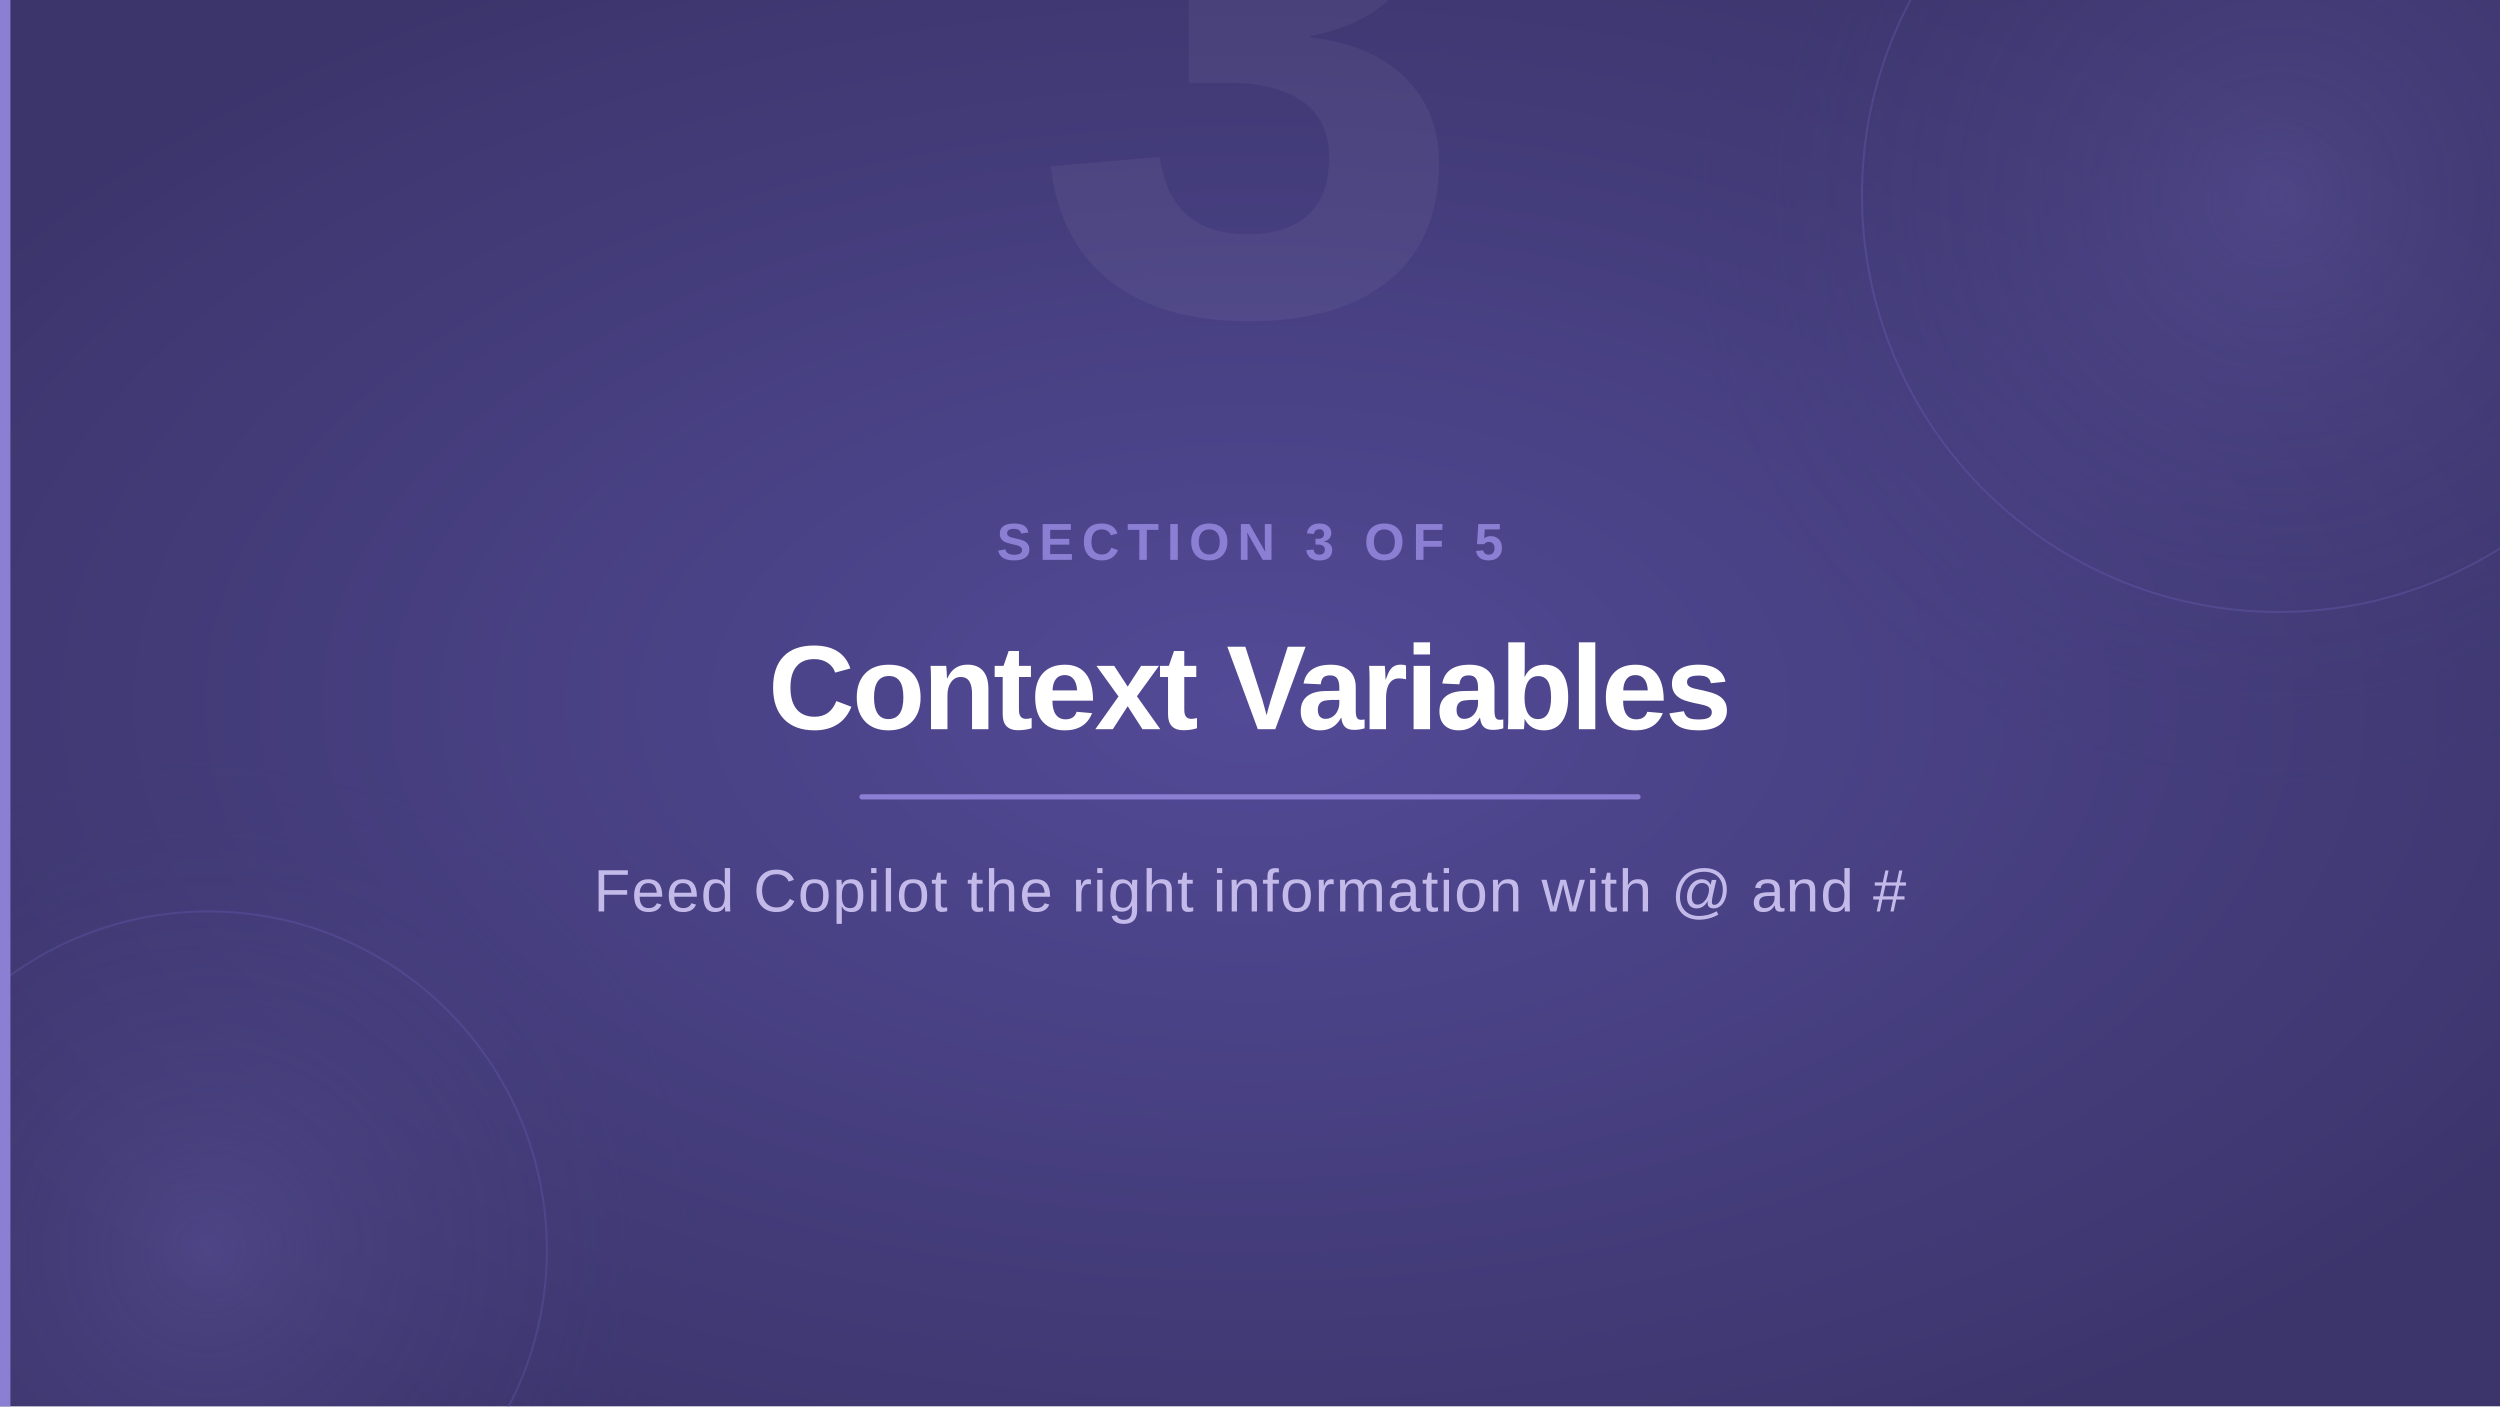
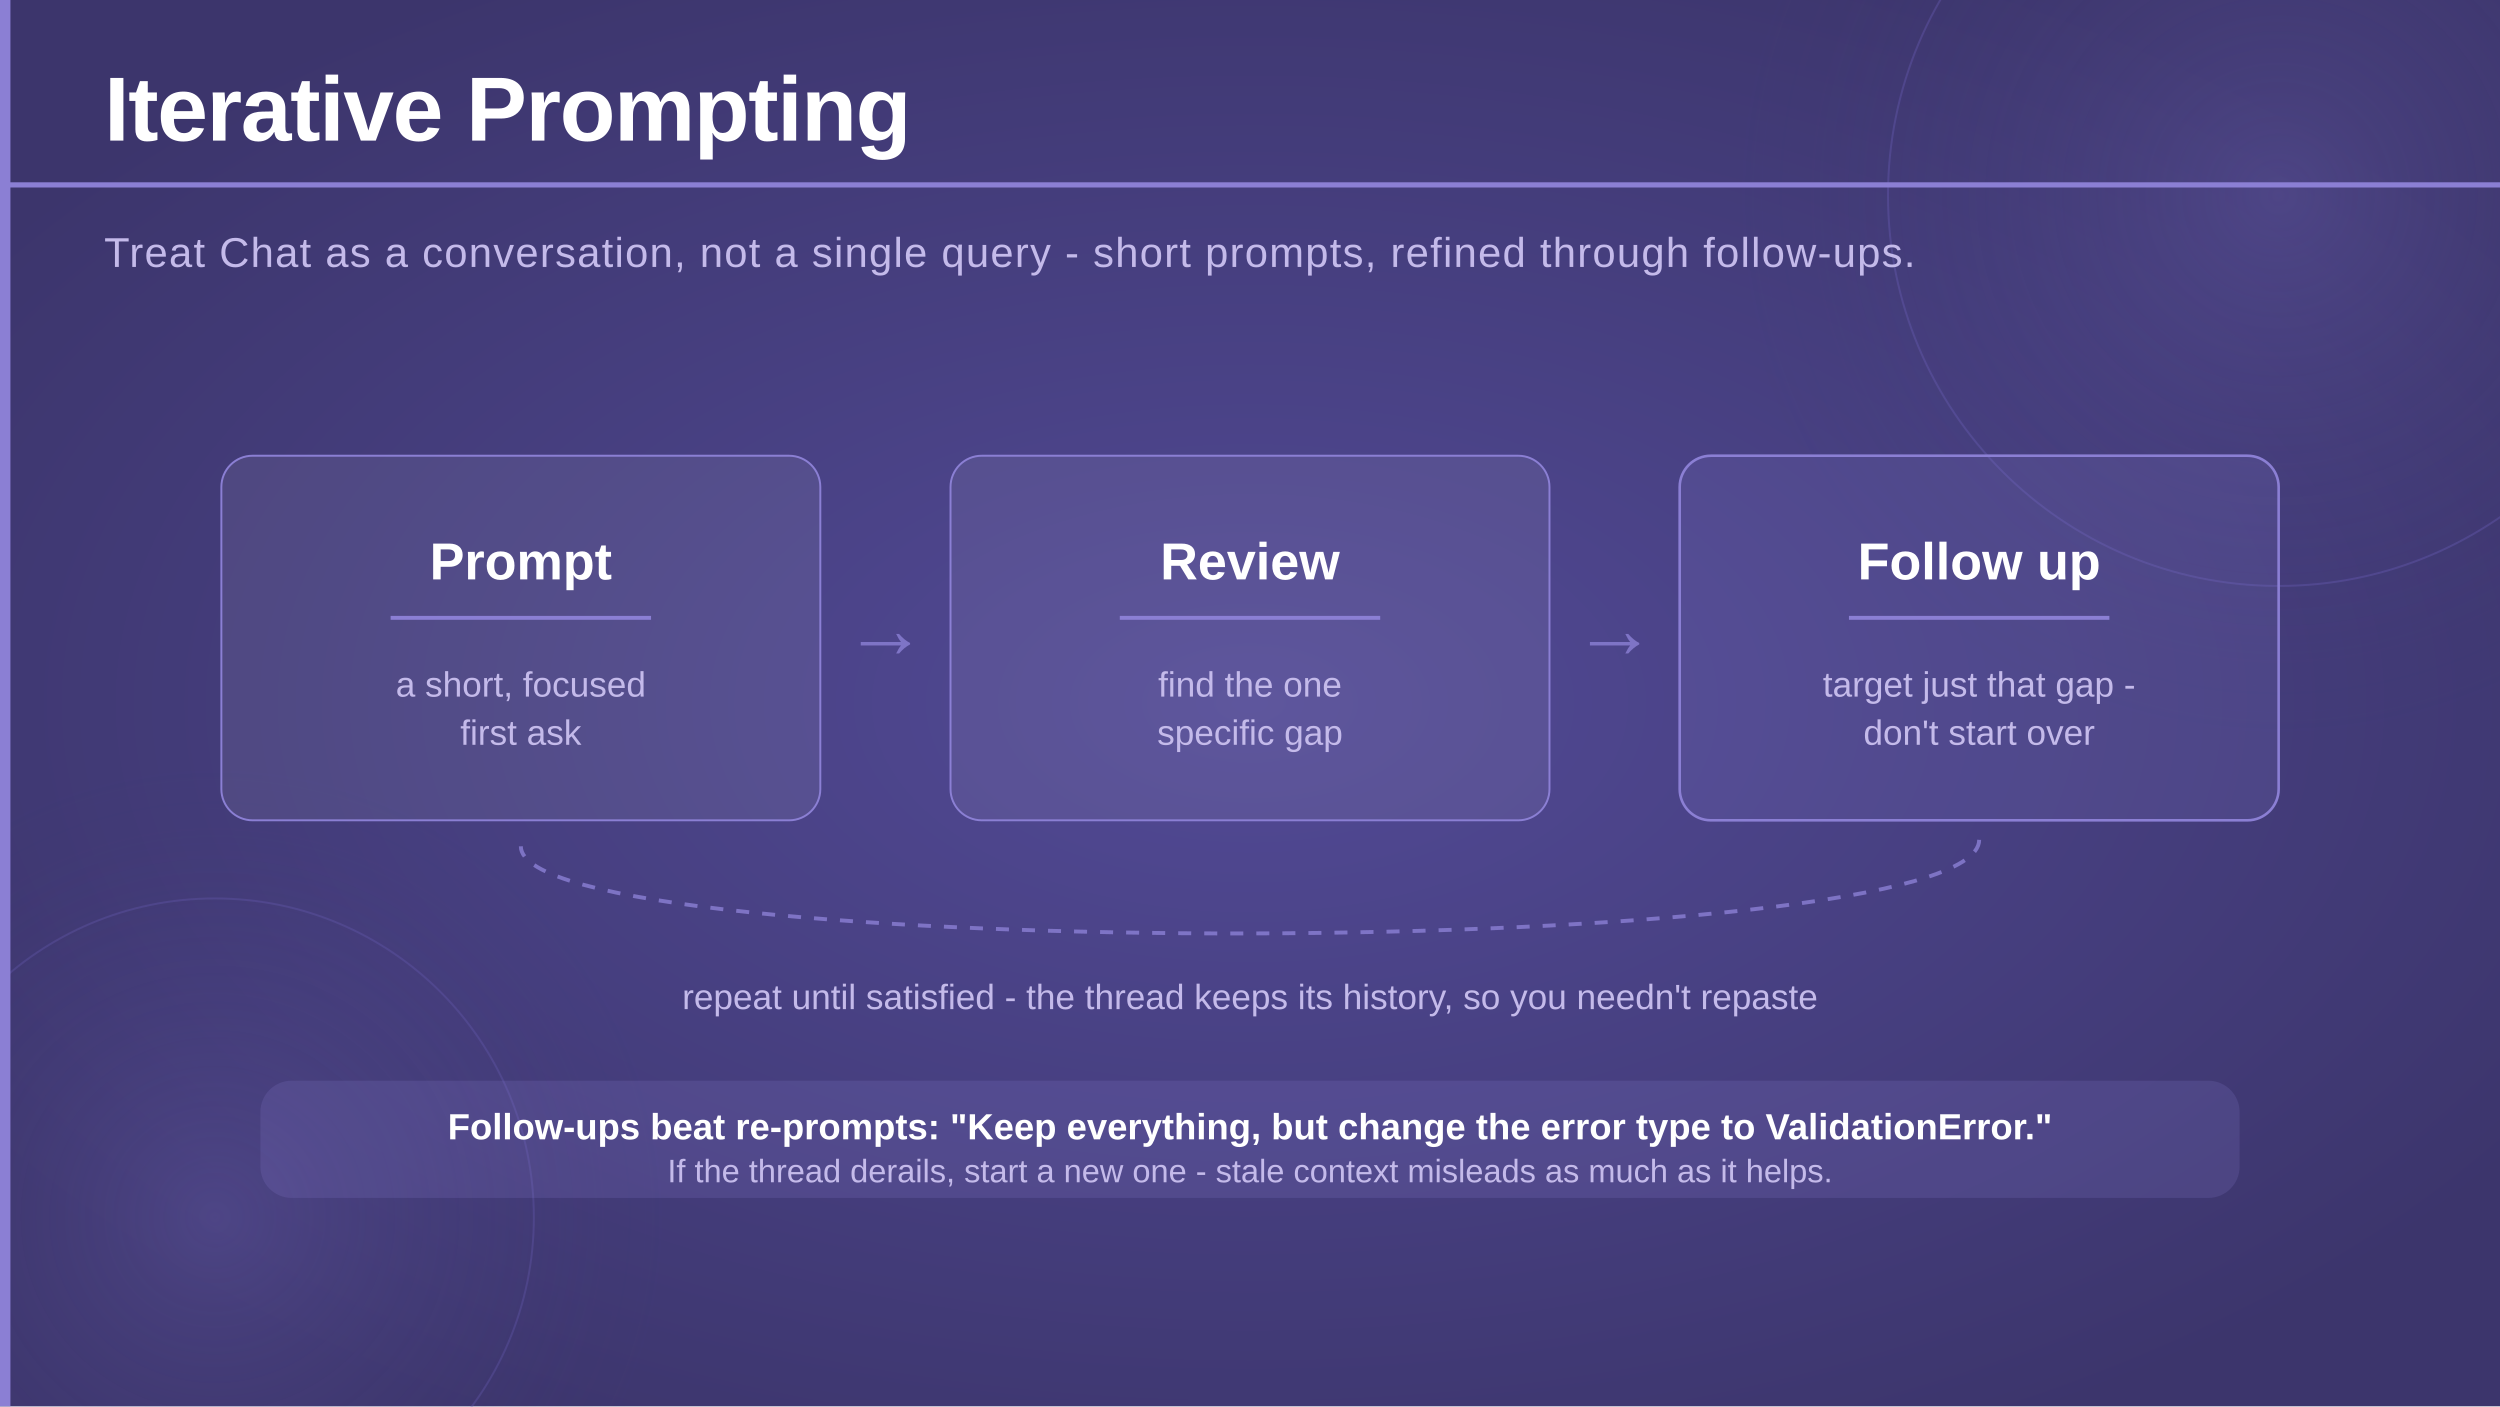
<svg xmlns="http://www.w3.org/2000/svg" viewBox="0 0 1920 1080" width="1920" height="1080">
  <defs>
    <radialGradient id="bgGlow" cx="50%" cy="50%" r="60%">
      <stop offset="0%" stop-color="#524a96" stop-opacity="1" />
      <stop offset="100%" stop-color="#3c356c" stop-opacity="1" />
    </radialGradient>
    <radialGradient id="circleGlow" cx="50%" cy="50%" r="50%">
      <stop offset="0%" stop-color="#7c70c8" stop-opacity="0.25" />
      <stop offset="100%" stop-color="#3c356c" stop-opacity="0" />
    </radialGradient>
  </defs>
  <rect width="1920" height="1080" fill="url(#bgGlow)" />
-   <circle cx="1750" cy="150" r="460" fill="url(#circleGlow)" />
-   <circle cx="1750" cy="150" r="320" fill="none" stroke="#6a5fb8" stroke-width="1.5" opacity="0.35" />
-   <circle cx="160" cy="960" r="380" fill="url(#circleGlow)" />
-   <circle cx="160" cy="960" r="260" fill="none" stroke="#6a5fb8" stroke-width="1.5" opacity="0.3" />
+   <circle cx="1750" cy="150" r="420" fill="url(#circleGlow)" />
+   <circle cx="1750" cy="150" r="300" fill="none" stroke="#6a5fb8" stroke-width="1.5" opacity="0.35" />
+   <circle cx="165" cy="935" r="350" fill="url(#circleGlow)" />
+   <circle cx="165" cy="935" r="245" fill="none" stroke="#6a5fb8" stroke-width="1.5" opacity="0.3" />
  <rect x="0" y="0" width="8" height="1080" fill="#8b7fd4" />
-   <text x="960" y="240" text-anchor="middle" font-family="'Segoe UI', 'Helvetica Neue', Arial, sans-serif" font-size="600" font-weight="800" fill="#ffffff" opacity="0.05">3</text>
-   <text x="960" y="430" text-anchor="middle" font-family="'Segoe UI', 'Helvetica Neue', Arial, sans-serif" font-size="40" font-weight="700" fill="#8b7fd4" letter-spacing="6">SECTION 3 OF 5</text>
-   <text x="960" y="560" text-anchor="middle" font-family="'Segoe UI', 'Helvetica Neue', Arial, sans-serif" font-size="92" font-weight="800" fill="#ffffff" letter-spacing="-2">Context Variables</text>
-   <rect x="660" y="610" width="600" height="4" fill="#8b7fd4" rx="2" />
-   <text x="960" y="700" text-anchor="middle" font-family="'Segoe UI', 'Helvetica Neue', Arial, sans-serif" font-size="46" font-weight="300" fill="#c4baea" letter-spacing="1">Feed Copilot the right information with @ and #</text>
+   <text x="80" y="108" font-family="'Segoe UI', 'Helvetica Neue', Arial, sans-serif" font-size="70" font-weight="700" fill="#ffffff" letter-spacing="-1">Iterative Prompting</text>
+   <rect x="0" y="140" width="1920" height="4" fill="#8b7fd4" />
+   <text x="80" y="205" font-family="'Segoe UI', 'Helvetica Neue', Arial, sans-serif" font-size="32" font-weight="300" fill="#c4baea" letter-spacing="1">
+     Treat Chat as a conversation, not a single query - short prompts, refined through follow-ups.
+   </text>
+   <rect x="170" y="350" width="460" height="280" rx="24" fill="#ffffff" fill-opacity="0.07" stroke="#8b7fd4" stroke-width="1.5" />
+   <text x="400" y="445" text-anchor="middle" font-family="'Segoe UI', 'Helvetica Neue', Arial, sans-serif" font-size="40" font-weight="700" fill="#ffffff">Prompt</text>
+   <rect x="300" y="473" width="200" height="3" fill="#8b7fd4" />
+   <text x="400" y="535" text-anchor="middle" font-family="'Segoe UI', 'Helvetica Neue', Arial, sans-serif" font-size="27" font-weight="300" fill="#c4baea">a short, focused</text>
+   <text x="400" y="572" text-anchor="middle" font-family="'Segoe UI', 'Helvetica Neue', Arial, sans-serif" font-size="27" font-weight="300" fill="#c4baea">first ask</text>
+   <text x="680" y="505" text-anchor="middle" font-family="'Segoe UI', 'Helvetica Neue', Arial, sans-serif" font-size="64" font-weight="700" fill="#8b7fd4" opacity="0.8">→</text>
+   <rect x="730" y="350" width="460" height="280" rx="24" fill="#ffffff" fill-opacity="0.07" stroke="#8b7fd4" stroke-width="1.5" />
+   <text x="960" y="445" text-anchor="middle" font-family="'Segoe UI', 'Helvetica Neue', Arial, sans-serif" font-size="40" font-weight="700" fill="#ffffff">Review</text>
+   <rect x="860" y="473" width="200" height="3" fill="#8b7fd4" />
+   <text x="960" y="535" text-anchor="middle" font-family="'Segoe UI', 'Helvetica Neue', Arial, sans-serif" font-size="27" font-weight="300" fill="#c4baea">find the one</text>
+   <text x="960" y="572" text-anchor="middle" font-family="'Segoe UI', 'Helvetica Neue', Arial, sans-serif" font-size="27" font-weight="300" fill="#c4baea">specific gap</text>
+   <text x="1240" y="505" text-anchor="middle" font-family="'Segoe UI', 'Helvetica Neue', Arial, sans-serif" font-size="64" font-weight="700" fill="#8b7fd4" opacity="0.8">→</text>
+   <rect x="1290" y="350" width="460" height="280" rx="24" fill="#8b7fd4" fill-opacity="0.15" stroke="#8b7fd4" stroke-width="2" />
+   <text x="1520" y="445" text-anchor="middle" font-family="'Segoe UI', 'Helvetica Neue', Arial, sans-serif" font-size="40" font-weight="700" fill="#ffffff">Follow up</text>
+   <rect x="1420" y="473" width="200" height="3" fill="#8b7fd4" />
+   <text x="1520" y="535" text-anchor="middle" font-family="'Segoe UI', 'Helvetica Neue', Arial, sans-serif" font-size="27" font-weight="300" fill="#c4baea">target just that gap -</text>
+   <text x="1520" y="572" text-anchor="middle" font-family="'Segoe UI', 'Helvetica Neue', Arial, sans-serif" font-size="27" font-weight="300" fill="#c4baea">don't start over</text>
+   <path d="M1520 645 C1520 740 400 740 400 650" fill="none" stroke="#8b7fd4" stroke-width="3" stroke-dasharray="10 10" opacity="0.8" />
+   <text x="960" y="775" text-anchor="middle" font-family="'Segoe UI', 'Helvetica Neue', Arial, sans-serif" font-size="27" font-weight="300" fill="#c4baea">repeat until satisfied - the thread keeps its history, so you needn't repaste</text>
+   <rect x="200" y="830" width="1520" height="90" rx="24" fill="#8b7fd4" opacity="0.18" />
+   <text x="960" y="875" text-anchor="middle" font-family="'Segoe UI', 'Helvetica Neue', Arial, sans-serif" font-size="28" font-weight="600" fill="#ffffff">Follow-ups beat re-prompts: "Keep everything, but change the error type to ValidationError."</text>
+   <text x="960" y="908" text-anchor="middle" font-family="'Segoe UI', 'Helvetica Neue', Arial, sans-serif" font-size="25" font-weight="300" fill="#c4baea">If the thread derails, start a new one - stale context misleads as much as it helps.</text>
</svg>
